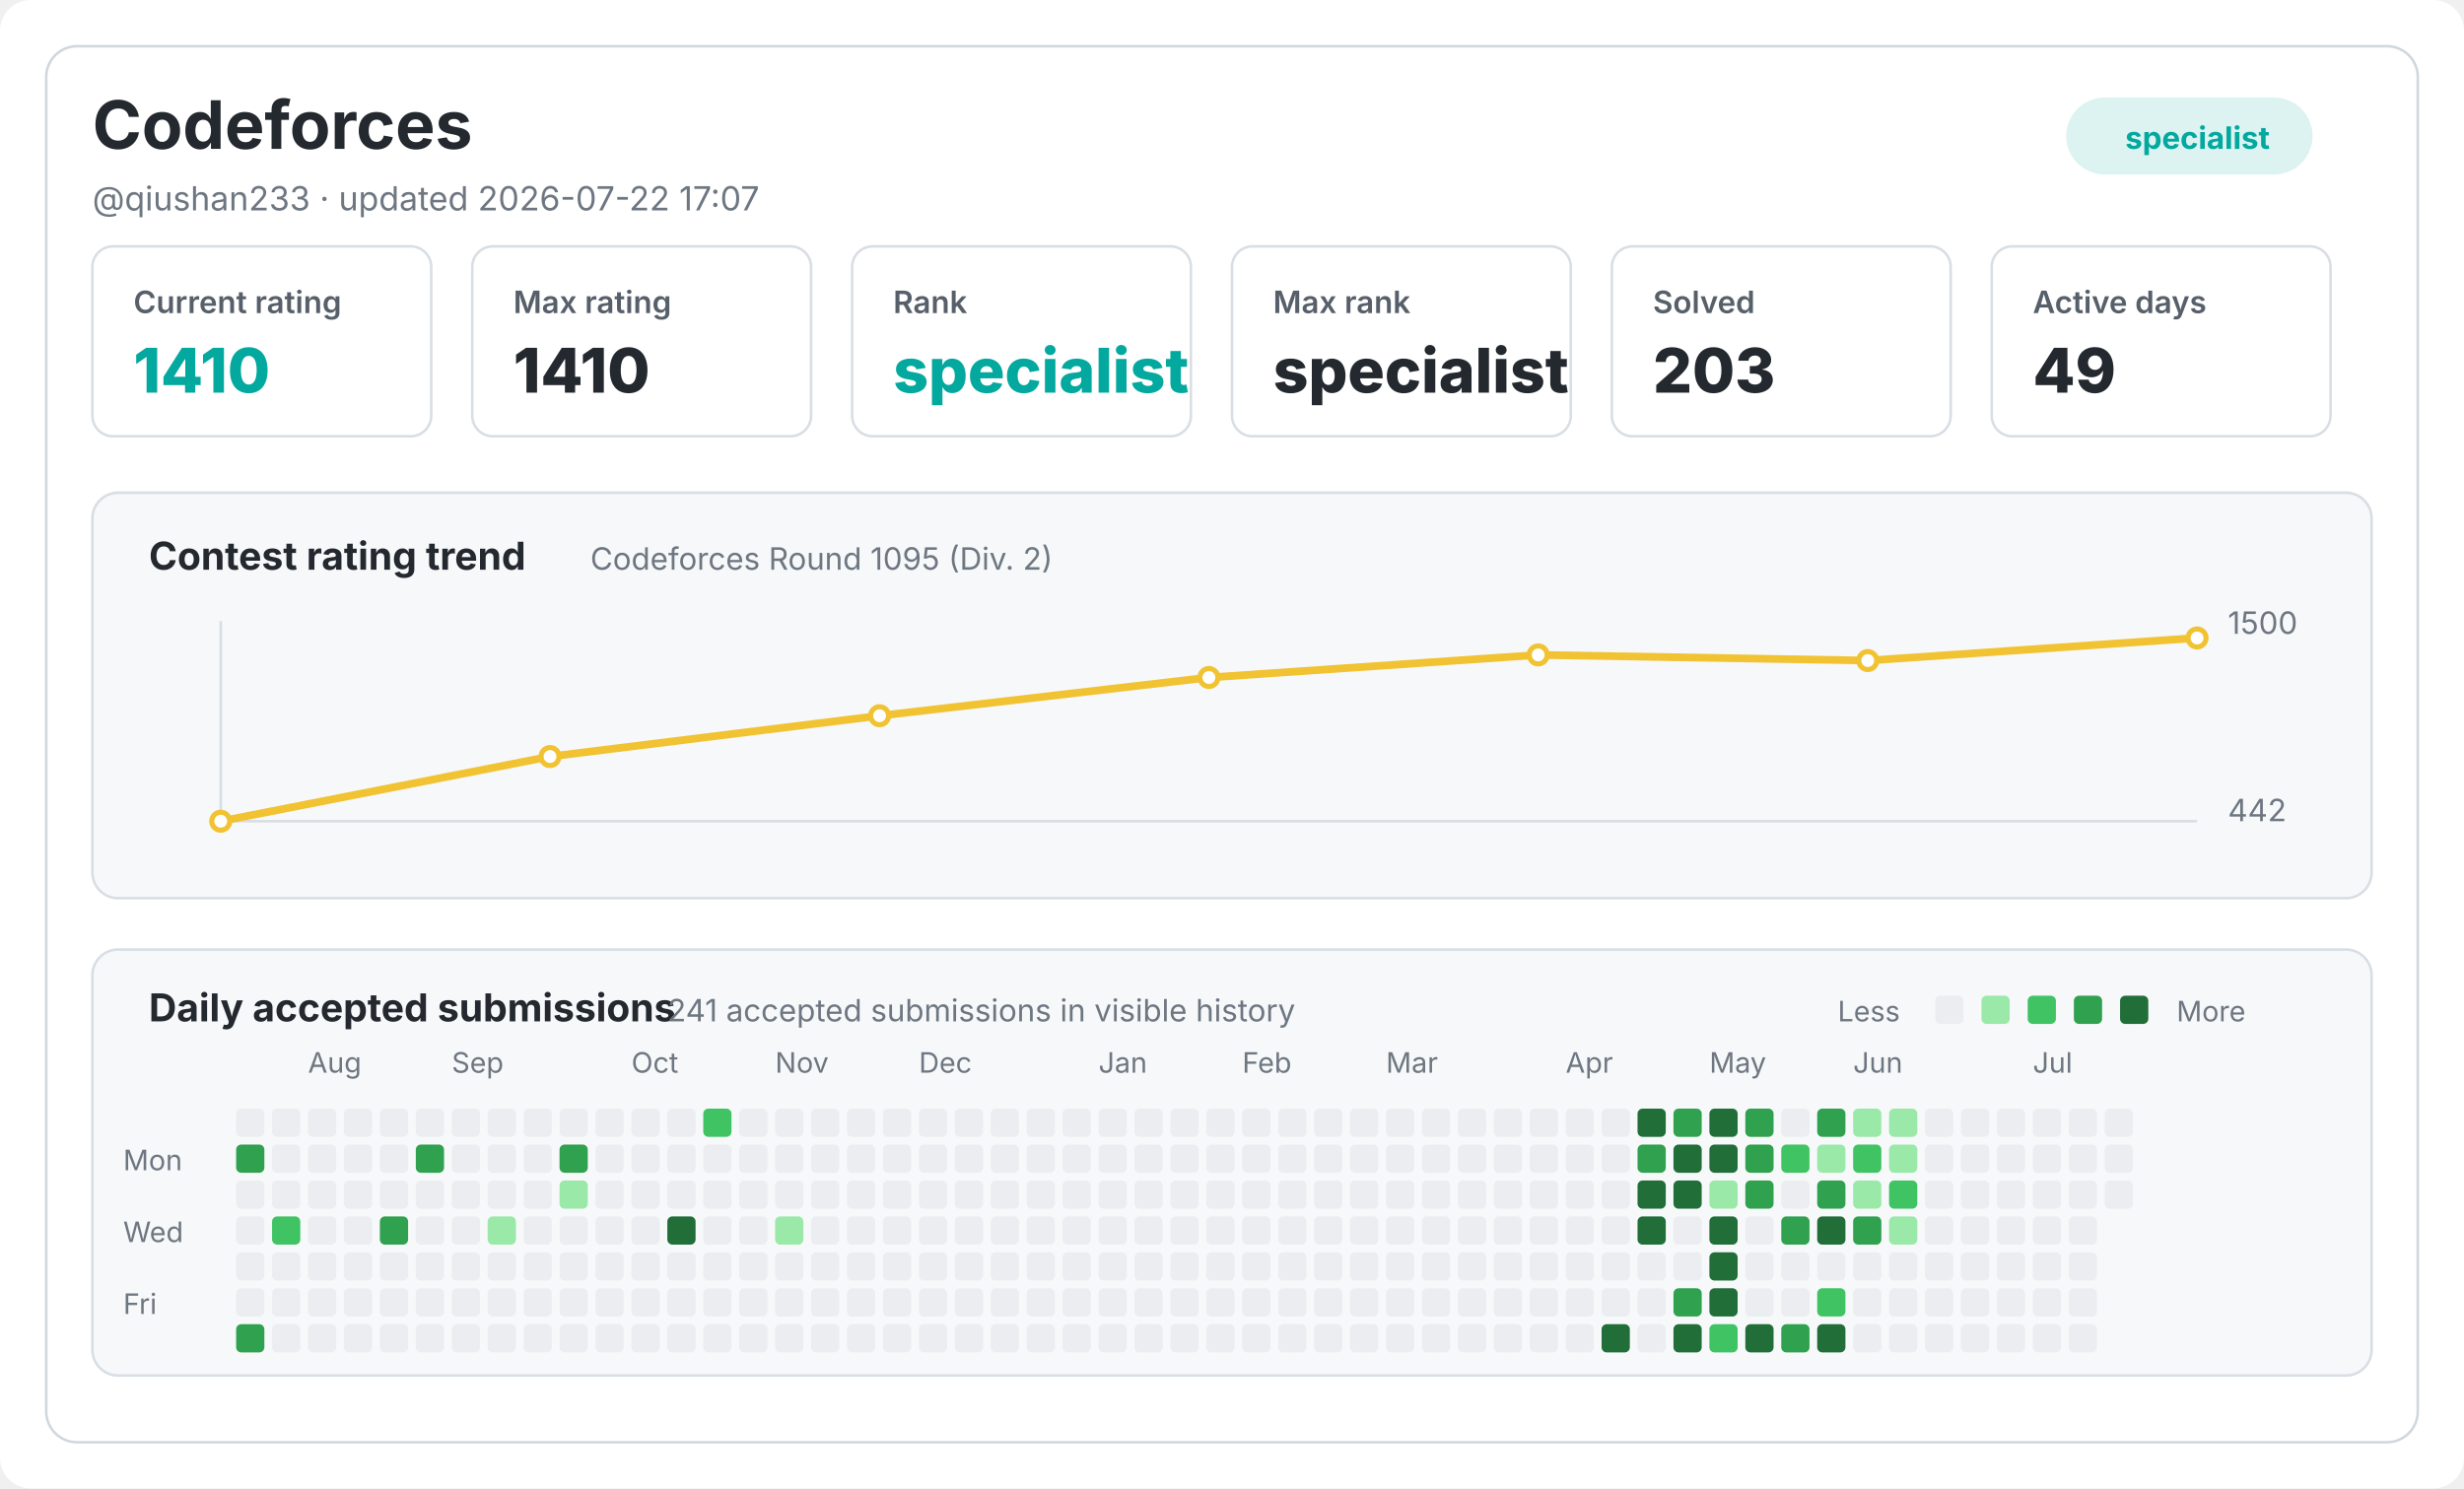
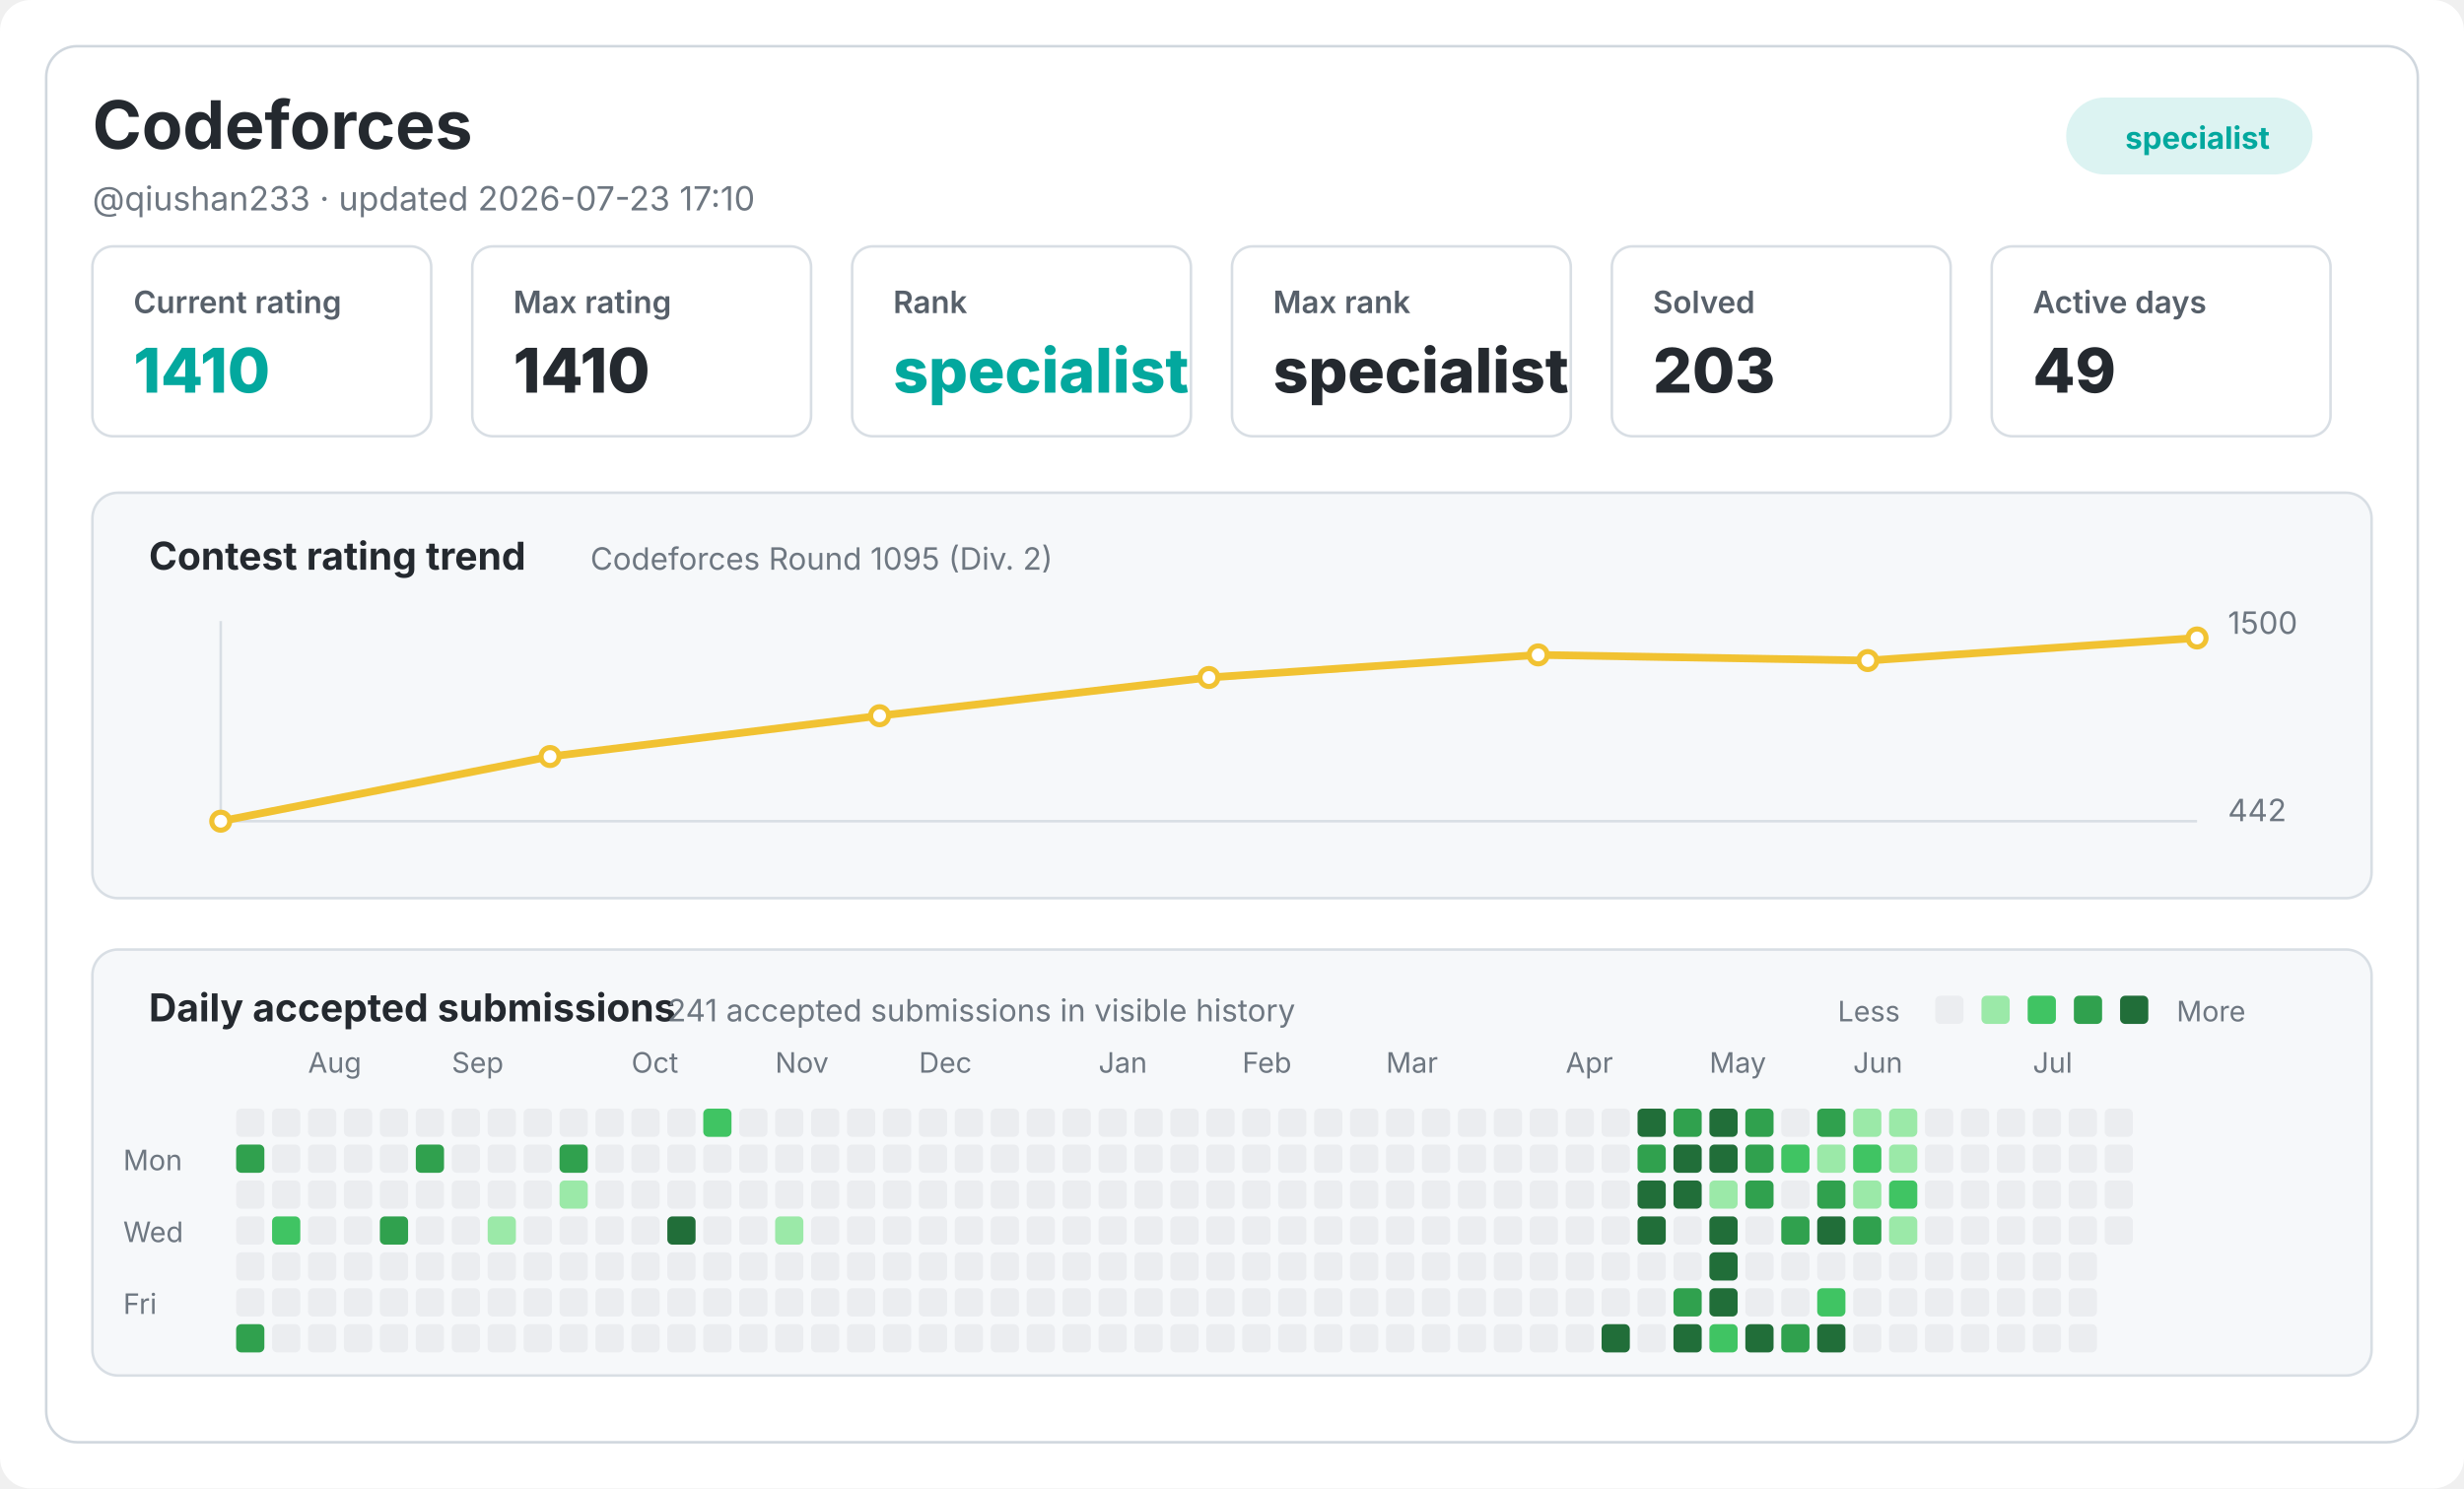
<svg xmlns="http://www.w3.org/2000/svg" width="960" height="580" viewBox="0 0 960 580" role="img" aria-label="Codeforces statistics for qiushan233">
  <style>
  .bg { fill: #ffffff; }
  .shell { fill: #ffffff; stroke: #d0d7de; }
  .soft { fill: #f6f8fa; stroke: #d8dee4; }
  .metric-card { fill: #ffffff; stroke: #d8dee4; }
  .title { font: 700 26px -apple-system,BlinkMacSystemFont,"Segoe UI",sans-serif; fill: #24292f; }
  .subtitle { font: 13px -apple-system,BlinkMacSystemFont,"Segoe UI",sans-serif; fill: #6e7781; }
  .section-title { font: 700 15px -apple-system,BlinkMacSystemFont,"Segoe UI",sans-serif; fill: #24292f; }
  .metric-label { font: 600 12px -apple-system,BlinkMacSystemFont,"Segoe UI",sans-serif; fill: #57606a; }
  .metric-value { font: 800 24px -apple-system,BlinkMacSystemFont,"Segoe UI",sans-serif; fill: #24292f; }
  .muted { font: 12px -apple-system,BlinkMacSystemFont,"Segoe UI",sans-serif; fill: #6e7781; }
  .small { font-size: 11px; }
  .rank { fill: #03a89e; }
  .grid { stroke: #d8dee4; stroke-width: 1; }
  .badge-bg { fill: #03a89e; opacity: 0.14; }
  .badge-text { font: 700 12px -apple-system,BlinkMacSystemFont,"Segoe UI",sans-serif; fill: #03a89e; }
  .heat-cell { cursor: default; transition: stroke 0.12s ease, stroke-width 0.12s ease; }
  .heat-cell:hover { stroke: #0969da; stroke-width: 1.5; }
</style>
  <rect class="bg" width="960" height="580" rx="12" />
  <rect class="shell" x="18" y="18" width="924" height="544" rx="12" />
  <text x="36" y="58" class="title">Codeforces</text>
-   <text x="36" y="82" class="subtitle">@qiushan233 · updated 2026-07-22 17:07</text>
+   <text x="36" y="82" class="subtitle">@qiushan233 · updated 2026-07-23 17:10</text>
  <rect x="805" y="38" width="96" height="30" rx="15" class="badge-bg" />
  <text x="828" y="58" class="badge-text">specialist</text>
  <rect x="36" y="96" width="132" height="74" rx="8" class="metric-card" />
  <text x="52" y="122" class="metric-label">Current rating</text>
  <text x="52" y="153" class="metric-value rank">1410</text>
  <rect x="184" y="96" width="132" height="74" rx="8" class="metric-card" />
  <text x="200" y="122" class="metric-label">Max rating</text>
  <text x="200" y="153" class="metric-value">1410</text>
  <rect x="332" y="96" width="132" height="74" rx="8" class="metric-card" />
  <text x="348" y="122" class="metric-label">Rank</text>
  <text x="348" y="153" class="metric-value rank">specialist</text>
  <rect x="480" y="96" width="132" height="74" rx="8" class="metric-card" />
  <text x="496" y="122" class="metric-label">Max rank</text>
  <text x="496" y="153" class="metric-value">specialist</text>
  <rect x="628" y="96" width="132" height="74" rx="8" class="metric-card" />
  <text x="644" y="122" class="metric-label">Solved</text>
  <text x="644" y="153" class="metric-value">203</text>
  <rect x="776" y="96" width="132" height="74" rx="8" class="metric-card" />
  <text x="792" y="122" class="metric-label">Active days</text>
  <text x="792" y="153" class="metric-value">49</text>
  <rect class="soft" x="36" y="192" width="888" height="158" rx="10" />
  <text x="58" y="222" class="section-title">Contest rating trend</text>
  <text x="230" y="222" class="muted">Codeforces Round 1095 (Div. 2)</text>
  <line x1="86" y1="320" x2="856" y2="320" class="grid" />
  <line x1="86" y1="242" x2="86" y2="320" class="grid" />
  <text x="868" y="247" class="muted">1500</text>
  <text x="868" y="320" class="muted">442</text>
  <polyline points="86.0,320.0 214.3,294.8 342.7,278.9 471.0,264.0 599.3,255.2 727.7,257.4 856.0,248.6" fill="none" stroke="#f1c232" stroke-width="3" stroke-linecap="round" stroke-linejoin="round" />
  <circle cx="86.0" cy="320.0" r="3.5" fill="#fff" stroke="#f1c232" stroke-width="2" />
  <circle cx="214.3" cy="294.8" r="3.5" fill="#fff" stroke="#f1c232" stroke-width="2" />
  <circle cx="342.7" cy="278.9" r="3.5" fill="#fff" stroke="#f1c232" stroke-width="2" />
  <circle cx="471.0" cy="264.0" r="3.5" fill="#fff" stroke="#f1c232" stroke-width="2" />
  <circle cx="599.3" cy="255.2" r="3.5" fill="#fff" stroke="#f1c232" stroke-width="2" />
  <circle cx="727.7" cy="257.4" r="3.5" fill="#fff" stroke="#f1c232" stroke-width="2" />
  <circle cx="856.0" cy="248.6" r="3.5" fill="#fff" stroke="#f1c232" stroke-width="2" />
  <rect class="soft" x="36" y="370" width="888" height="166" rx="10" />
  <text x="58" y="398" class="section-title">Daily accepted submissions</text>
  <text x="260" y="398" class="muted">241 accepted submissions in visible history</text>
  <text x="120" y="418" class="muted small">Aug</text>
  <text x="176" y="418" class="muted small">Sep</text>
  <text x="246" y="418" class="muted small">Oct</text>
  <text x="302" y="418" class="muted small">Nov</text>
  <text x="358" y="418" class="muted small">Dec</text>
  <text x="428" y="418" class="muted small">Jan</text>
  <text x="484" y="418" class="muted small">Feb</text>
  <text x="540" y="418" class="muted small">Mar</text>
  <text x="610" y="418" class="muted small">Apr</text>
  <text x="666" y="418" class="muted small">May</text>
  <text x="722" y="418" class="muted small">Jun</text>
  <text x="792" y="418" class="muted small">Jul</text>
  <text x="48" y="456" class="muted small">Mon</text>
  <text x="48" y="484" class="muted small">Wed</text>
  <text x="48" y="512" class="muted small">Fri</text>
  <rect class="heat-cell" x="92" y="432" width="11" height="11" rx="2" fill="#ebedf0" />
  <rect class="heat-cell" x="92" y="446" width="11" height="11" rx="2" fill="#30a14e" />
  <rect class="heat-cell" x="92" y="460" width="11" height="11" rx="2" fill="#ebedf0" />
  <rect class="heat-cell" x="92" y="474" width="11" height="11" rx="2" fill="#ebedf0" />
  <rect class="heat-cell" x="92" y="488" width="11" height="11" rx="2" fill="#ebedf0" />
  <rect class="heat-cell" x="92" y="502" width="11" height="11" rx="2" fill="#ebedf0" />
  <rect class="heat-cell" x="92" y="516" width="11" height="11" rx="2" fill="#30a14e" />
  <rect class="heat-cell" x="106" y="432" width="11" height="11" rx="2" fill="#ebedf0" />
  <rect class="heat-cell" x="106" y="446" width="11" height="11" rx="2" fill="#ebedf0" />
  <rect class="heat-cell" x="106" y="460" width="11" height="11" rx="2" fill="#ebedf0" />
  <rect class="heat-cell" x="106" y="474" width="11" height="11" rx="2" fill="#40c463" />
  <rect class="heat-cell" x="106" y="488" width="11" height="11" rx="2" fill="#ebedf0" />
  <rect class="heat-cell" x="106" y="502" width="11" height="11" rx="2" fill="#ebedf0" />
  <rect class="heat-cell" x="106" y="516" width="11" height="11" rx="2" fill="#ebedf0" />
  <rect class="heat-cell" x="120" y="432" width="11" height="11" rx="2" fill="#ebedf0" />
  <rect class="heat-cell" x="120" y="446" width="11" height="11" rx="2" fill="#ebedf0" />
  <rect class="heat-cell" x="120" y="460" width="11" height="11" rx="2" fill="#ebedf0" />
  <rect class="heat-cell" x="120" y="474" width="11" height="11" rx="2" fill="#ebedf0" />
  <rect class="heat-cell" x="120" y="488" width="11" height="11" rx="2" fill="#ebedf0" />
  <rect class="heat-cell" x="120" y="502" width="11" height="11" rx="2" fill="#ebedf0" />
  <rect class="heat-cell" x="120" y="516" width="11" height="11" rx="2" fill="#ebedf0" />
  <rect class="heat-cell" x="134" y="432" width="11" height="11" rx="2" fill="#ebedf0" />
  <rect class="heat-cell" x="134" y="446" width="11" height="11" rx="2" fill="#ebedf0" />
  <rect class="heat-cell" x="134" y="460" width="11" height="11" rx="2" fill="#ebedf0" />
  <rect class="heat-cell" x="134" y="474" width="11" height="11" rx="2" fill="#ebedf0" />
  <rect class="heat-cell" x="134" y="488" width="11" height="11" rx="2" fill="#ebedf0" />
  <rect class="heat-cell" x="134" y="502" width="11" height="11" rx="2" fill="#ebedf0" />
  <rect class="heat-cell" x="134" y="516" width="11" height="11" rx="2" fill="#ebedf0" />
  <rect class="heat-cell" x="148" y="432" width="11" height="11" rx="2" fill="#ebedf0" />
  <rect class="heat-cell" x="148" y="446" width="11" height="11" rx="2" fill="#ebedf0" />
  <rect class="heat-cell" x="148" y="460" width="11" height="11" rx="2" fill="#ebedf0" />
  <rect class="heat-cell" x="148" y="474" width="11" height="11" rx="2" fill="#30a14e" />
  <rect class="heat-cell" x="148" y="488" width="11" height="11" rx="2" fill="#ebedf0" />
  <rect class="heat-cell" x="148" y="502" width="11" height="11" rx="2" fill="#ebedf0" />
  <rect class="heat-cell" x="148" y="516" width="11" height="11" rx="2" fill="#ebedf0" />
  <rect class="heat-cell" x="162" y="432" width="11" height="11" rx="2" fill="#ebedf0" />
  <rect class="heat-cell" x="162" y="446" width="11" height="11" rx="2" fill="#30a14e" />
  <rect class="heat-cell" x="162" y="460" width="11" height="11" rx="2" fill="#ebedf0" />
  <rect class="heat-cell" x="162" y="474" width="11" height="11" rx="2" fill="#ebedf0" />
  <rect class="heat-cell" x="162" y="488" width="11" height="11" rx="2" fill="#ebedf0" />
  <rect class="heat-cell" x="162" y="502" width="11" height="11" rx="2" fill="#ebedf0" />
  <rect class="heat-cell" x="162" y="516" width="11" height="11" rx="2" fill="#ebedf0" />
  <rect class="heat-cell" x="176" y="432" width="11" height="11" rx="2" fill="#ebedf0" />
  <rect class="heat-cell" x="176" y="446" width="11" height="11" rx="2" fill="#ebedf0" />
  <rect class="heat-cell" x="176" y="460" width="11" height="11" rx="2" fill="#ebedf0" />
  <rect class="heat-cell" x="176" y="474" width="11" height="11" rx="2" fill="#ebedf0" />
  <rect class="heat-cell" x="176" y="488" width="11" height="11" rx="2" fill="#ebedf0" />
  <rect class="heat-cell" x="176" y="502" width="11" height="11" rx="2" fill="#ebedf0" />
  <rect class="heat-cell" x="176" y="516" width="11" height="11" rx="2" fill="#ebedf0" />
  <rect class="heat-cell" x="190" y="432" width="11" height="11" rx="2" fill="#ebedf0" />
  <rect class="heat-cell" x="190" y="446" width="11" height="11" rx="2" fill="#ebedf0" />
  <rect class="heat-cell" x="190" y="460" width="11" height="11" rx="2" fill="#ebedf0" />
  <rect class="heat-cell" x="190" y="474" width="11" height="11" rx="2" fill="#9be9a8" />
  <rect class="heat-cell" x="190" y="488" width="11" height="11" rx="2" fill="#ebedf0" />
  <rect class="heat-cell" x="190" y="502" width="11" height="11" rx="2" fill="#ebedf0" />
  <rect class="heat-cell" x="190" y="516" width="11" height="11" rx="2" fill="#ebedf0" />
  <rect class="heat-cell" x="204" y="432" width="11" height="11" rx="2" fill="#ebedf0" />
  <rect class="heat-cell" x="204" y="446" width="11" height="11" rx="2" fill="#ebedf0" />
  <rect class="heat-cell" x="204" y="460" width="11" height="11" rx="2" fill="#ebedf0" />
  <rect class="heat-cell" x="204" y="474" width="11" height="11" rx="2" fill="#ebedf0" />
  <rect class="heat-cell" x="204" y="488" width="11" height="11" rx="2" fill="#ebedf0" />
  <rect class="heat-cell" x="204" y="502" width="11" height="11" rx="2" fill="#ebedf0" />
  <rect class="heat-cell" x="204" y="516" width="11" height="11" rx="2" fill="#ebedf0" />
  <rect class="heat-cell" x="218" y="432" width="11" height="11" rx="2" fill="#ebedf0" />
  <rect class="heat-cell" x="218" y="446" width="11" height="11" rx="2" fill="#30a14e" />
  <rect class="heat-cell" x="218" y="460" width="11" height="11" rx="2" fill="#9be9a8" />
  <rect class="heat-cell" x="218" y="474" width="11" height="11" rx="2" fill="#ebedf0" />
  <rect class="heat-cell" x="218" y="488" width="11" height="11" rx="2" fill="#ebedf0" />
  <rect class="heat-cell" x="218" y="502" width="11" height="11" rx="2" fill="#ebedf0" />
  <rect class="heat-cell" x="218" y="516" width="11" height="11" rx="2" fill="#ebedf0" />
  <rect class="heat-cell" x="232" y="432" width="11" height="11" rx="2" fill="#ebedf0" />
  <rect class="heat-cell" x="232" y="446" width="11" height="11" rx="2" fill="#ebedf0" />
  <rect class="heat-cell" x="232" y="460" width="11" height="11" rx="2" fill="#ebedf0" />
  <rect class="heat-cell" x="232" y="474" width="11" height="11" rx="2" fill="#ebedf0" />
  <rect class="heat-cell" x="232" y="488" width="11" height="11" rx="2" fill="#ebedf0" />
  <rect class="heat-cell" x="232" y="502" width="11" height="11" rx="2" fill="#ebedf0" />
  <rect class="heat-cell" x="232" y="516" width="11" height="11" rx="2" fill="#ebedf0" />
  <rect class="heat-cell" x="246" y="432" width="11" height="11" rx="2" fill="#ebedf0" />
  <rect class="heat-cell" x="246" y="446" width="11" height="11" rx="2" fill="#ebedf0" />
  <rect class="heat-cell" x="246" y="460" width="11" height="11" rx="2" fill="#ebedf0" />
  <rect class="heat-cell" x="246" y="474" width="11" height="11" rx="2" fill="#ebedf0" />
  <rect class="heat-cell" x="246" y="488" width="11" height="11" rx="2" fill="#ebedf0" />
  <rect class="heat-cell" x="246" y="502" width="11" height="11" rx="2" fill="#ebedf0" />
  <rect class="heat-cell" x="246" y="516" width="11" height="11" rx="2" fill="#ebedf0" />
  <rect class="heat-cell" x="260" y="432" width="11" height="11" rx="2" fill="#ebedf0" />
  <rect class="heat-cell" x="260" y="446" width="11" height="11" rx="2" fill="#ebedf0" />
  <rect class="heat-cell" x="260" y="460" width="11" height="11" rx="2" fill="#ebedf0" />
  <rect class="heat-cell" x="260" y="474" width="11" height="11" rx="2" fill="#216e39" />
  <rect class="heat-cell" x="260" y="488" width="11" height="11" rx="2" fill="#ebedf0" />
  <rect class="heat-cell" x="260" y="502" width="11" height="11" rx="2" fill="#ebedf0" />
  <rect class="heat-cell" x="260" y="516" width="11" height="11" rx="2" fill="#ebedf0" />
  <rect class="heat-cell" x="274" y="432" width="11" height="11" rx="2" fill="#40c463" />
  <rect class="heat-cell" x="274" y="446" width="11" height="11" rx="2" fill="#ebedf0" />
  <rect class="heat-cell" x="274" y="460" width="11" height="11" rx="2" fill="#ebedf0" />
  <rect class="heat-cell" x="274" y="474" width="11" height="11" rx="2" fill="#ebedf0" />
  <rect class="heat-cell" x="274" y="488" width="11" height="11" rx="2" fill="#ebedf0" />
  <rect class="heat-cell" x="274" y="502" width="11" height="11" rx="2" fill="#ebedf0" />
  <rect class="heat-cell" x="274" y="516" width="11" height="11" rx="2" fill="#ebedf0" />
  <rect class="heat-cell" x="288" y="432" width="11" height="11" rx="2" fill="#ebedf0" />
  <rect class="heat-cell" x="288" y="446" width="11" height="11" rx="2" fill="#ebedf0" />
  <rect class="heat-cell" x="288" y="460" width="11" height="11" rx="2" fill="#ebedf0" />
  <rect class="heat-cell" x="288" y="474" width="11" height="11" rx="2" fill="#ebedf0" />
  <rect class="heat-cell" x="288" y="488" width="11" height="11" rx="2" fill="#ebedf0" />
  <rect class="heat-cell" x="288" y="502" width="11" height="11" rx="2" fill="#ebedf0" />
  <rect class="heat-cell" x="288" y="516" width="11" height="11" rx="2" fill="#ebedf0" />
  <rect class="heat-cell" x="302" y="432" width="11" height="11" rx="2" fill="#ebedf0" />
  <rect class="heat-cell" x="302" y="446" width="11" height="11" rx="2" fill="#ebedf0" />
  <rect class="heat-cell" x="302" y="460" width="11" height="11" rx="2" fill="#ebedf0" />
  <rect class="heat-cell" x="302" y="474" width="11" height="11" rx="2" fill="#9be9a8" />
  <rect class="heat-cell" x="302" y="488" width="11" height="11" rx="2" fill="#ebedf0" />
  <rect class="heat-cell" x="302" y="502" width="11" height="11" rx="2" fill="#ebedf0" />
  <rect class="heat-cell" x="302" y="516" width="11" height="11" rx="2" fill="#ebedf0" />
  <rect class="heat-cell" x="316" y="432" width="11" height="11" rx="2" fill="#ebedf0" />
  <rect class="heat-cell" x="316" y="446" width="11" height="11" rx="2" fill="#ebedf0" />
  <rect class="heat-cell" x="316" y="460" width="11" height="11" rx="2" fill="#ebedf0" />
  <rect class="heat-cell" x="316" y="474" width="11" height="11" rx="2" fill="#ebedf0" />
  <rect class="heat-cell" x="316" y="488" width="11" height="11" rx="2" fill="#ebedf0" />
  <rect class="heat-cell" x="316" y="502" width="11" height="11" rx="2" fill="#ebedf0" />
  <rect class="heat-cell" x="316" y="516" width="11" height="11" rx="2" fill="#ebedf0" />
  <rect class="heat-cell" x="330" y="432" width="11" height="11" rx="2" fill="#ebedf0" />
  <rect class="heat-cell" x="330" y="446" width="11" height="11" rx="2" fill="#ebedf0" />
  <rect class="heat-cell" x="330" y="460" width="11" height="11" rx="2" fill="#ebedf0" />
  <rect class="heat-cell" x="330" y="474" width="11" height="11" rx="2" fill="#ebedf0" />
  <rect class="heat-cell" x="330" y="488" width="11" height="11" rx="2" fill="#ebedf0" />
  <rect class="heat-cell" x="330" y="502" width="11" height="11" rx="2" fill="#ebedf0" />
  <rect class="heat-cell" x="330" y="516" width="11" height="11" rx="2" fill="#ebedf0" />
  <rect class="heat-cell" x="344" y="432" width="11" height="11" rx="2" fill="#ebedf0" />
  <rect class="heat-cell" x="344" y="446" width="11" height="11" rx="2" fill="#ebedf0" />
  <rect class="heat-cell" x="344" y="460" width="11" height="11" rx="2" fill="#ebedf0" />
  <rect class="heat-cell" x="344" y="474" width="11" height="11" rx="2" fill="#ebedf0" />
  <rect class="heat-cell" x="344" y="488" width="11" height="11" rx="2" fill="#ebedf0" />
  <rect class="heat-cell" x="344" y="502" width="11" height="11" rx="2" fill="#ebedf0" />
  <rect class="heat-cell" x="344" y="516" width="11" height="11" rx="2" fill="#ebedf0" />
  <rect class="heat-cell" x="358" y="432" width="11" height="11" rx="2" fill="#ebedf0" />
  <rect class="heat-cell" x="358" y="446" width="11" height="11" rx="2" fill="#ebedf0" />
  <rect class="heat-cell" x="358" y="460" width="11" height="11" rx="2" fill="#ebedf0" />
  <rect class="heat-cell" x="358" y="474" width="11" height="11" rx="2" fill="#ebedf0" />
  <rect class="heat-cell" x="358" y="488" width="11" height="11" rx="2" fill="#ebedf0" />
  <rect class="heat-cell" x="358" y="502" width="11" height="11" rx="2" fill="#ebedf0" />
  <rect class="heat-cell" x="358" y="516" width="11" height="11" rx="2" fill="#ebedf0" />
  <rect class="heat-cell" x="372" y="432" width="11" height="11" rx="2" fill="#ebedf0" />
  <rect class="heat-cell" x="372" y="446" width="11" height="11" rx="2" fill="#ebedf0" />
  <rect class="heat-cell" x="372" y="460" width="11" height="11" rx="2" fill="#ebedf0" />
  <rect class="heat-cell" x="372" y="474" width="11" height="11" rx="2" fill="#ebedf0" />
  <rect class="heat-cell" x="372" y="488" width="11" height="11" rx="2" fill="#ebedf0" />
  <rect class="heat-cell" x="372" y="502" width="11" height="11" rx="2" fill="#ebedf0" />
  <rect class="heat-cell" x="372" y="516" width="11" height="11" rx="2" fill="#ebedf0" />
  <rect class="heat-cell" x="386" y="432" width="11" height="11" rx="2" fill="#ebedf0" />
  <rect class="heat-cell" x="386" y="446" width="11" height="11" rx="2" fill="#ebedf0" />
  <rect class="heat-cell" x="386" y="460" width="11" height="11" rx="2" fill="#ebedf0" />
  <rect class="heat-cell" x="386" y="474" width="11" height="11" rx="2" fill="#ebedf0" />
  <rect class="heat-cell" x="386" y="488" width="11" height="11" rx="2" fill="#ebedf0" />
  <rect class="heat-cell" x="386" y="502" width="11" height="11" rx="2" fill="#ebedf0" />
  <rect class="heat-cell" x="386" y="516" width="11" height="11" rx="2" fill="#ebedf0" />
  <rect class="heat-cell" x="400" y="432" width="11" height="11" rx="2" fill="#ebedf0" />
  <rect class="heat-cell" x="400" y="446" width="11" height="11" rx="2" fill="#ebedf0" />
  <rect class="heat-cell" x="400" y="460" width="11" height="11" rx="2" fill="#ebedf0" />
  <rect class="heat-cell" x="400" y="474" width="11" height="11" rx="2" fill="#ebedf0" />
  <rect class="heat-cell" x="400" y="488" width="11" height="11" rx="2" fill="#ebedf0" />
  <rect class="heat-cell" x="400" y="502" width="11" height="11" rx="2" fill="#ebedf0" />
  <rect class="heat-cell" x="400" y="516" width="11" height="11" rx="2" fill="#ebedf0" />
  <rect class="heat-cell" x="414" y="432" width="11" height="11" rx="2" fill="#ebedf0" />
  <rect class="heat-cell" x="414" y="446" width="11" height="11" rx="2" fill="#ebedf0" />
  <rect class="heat-cell" x="414" y="460" width="11" height="11" rx="2" fill="#ebedf0" />
  <rect class="heat-cell" x="414" y="474" width="11" height="11" rx="2" fill="#ebedf0" />
  <rect class="heat-cell" x="414" y="488" width="11" height="11" rx="2" fill="#ebedf0" />
  <rect class="heat-cell" x="414" y="502" width="11" height="11" rx="2" fill="#ebedf0" />
  <rect class="heat-cell" x="414" y="516" width="11" height="11" rx="2" fill="#ebedf0" />
  <rect class="heat-cell" x="428" y="432" width="11" height="11" rx="2" fill="#ebedf0" />
  <rect class="heat-cell" x="428" y="446" width="11" height="11" rx="2" fill="#ebedf0" />
  <rect class="heat-cell" x="428" y="460" width="11" height="11" rx="2" fill="#ebedf0" />
  <rect class="heat-cell" x="428" y="474" width="11" height="11" rx="2" fill="#ebedf0" />
  <rect class="heat-cell" x="428" y="488" width="11" height="11" rx="2" fill="#ebedf0" />
  <rect class="heat-cell" x="428" y="502" width="11" height="11" rx="2" fill="#ebedf0" />
  <rect class="heat-cell" x="428" y="516" width="11" height="11" rx="2" fill="#ebedf0" />
  <rect class="heat-cell" x="442" y="432" width="11" height="11" rx="2" fill="#ebedf0" />
  <rect class="heat-cell" x="442" y="446" width="11" height="11" rx="2" fill="#ebedf0" />
  <rect class="heat-cell" x="442" y="460" width="11" height="11" rx="2" fill="#ebedf0" />
  <rect class="heat-cell" x="442" y="474" width="11" height="11" rx="2" fill="#ebedf0" />
  <rect class="heat-cell" x="442" y="488" width="11" height="11" rx="2" fill="#ebedf0" />
  <rect class="heat-cell" x="442" y="502" width="11" height="11" rx="2" fill="#ebedf0" />
  <rect class="heat-cell" x="442" y="516" width="11" height="11" rx="2" fill="#ebedf0" />
  <rect class="heat-cell" x="456" y="432" width="11" height="11" rx="2" fill="#ebedf0" />
  <rect class="heat-cell" x="456" y="446" width="11" height="11" rx="2" fill="#ebedf0" />
  <rect class="heat-cell" x="456" y="460" width="11" height="11" rx="2" fill="#ebedf0" />
  <rect class="heat-cell" x="456" y="474" width="11" height="11" rx="2" fill="#ebedf0" />
  <rect class="heat-cell" x="456" y="488" width="11" height="11" rx="2" fill="#ebedf0" />
  <rect class="heat-cell" x="456" y="502" width="11" height="11" rx="2" fill="#ebedf0" />
  <rect class="heat-cell" x="456" y="516" width="11" height="11" rx="2" fill="#ebedf0" />
  <rect class="heat-cell" x="470" y="432" width="11" height="11" rx="2" fill="#ebedf0" />
  <rect class="heat-cell" x="470" y="446" width="11" height="11" rx="2" fill="#ebedf0" />
  <rect class="heat-cell" x="470" y="460" width="11" height="11" rx="2" fill="#ebedf0" />
  <rect class="heat-cell" x="470" y="474" width="11" height="11" rx="2" fill="#ebedf0" />
  <rect class="heat-cell" x="470" y="488" width="11" height="11" rx="2" fill="#ebedf0" />
  <rect class="heat-cell" x="470" y="502" width="11" height="11" rx="2" fill="#ebedf0" />
  <rect class="heat-cell" x="470" y="516" width="11" height="11" rx="2" fill="#ebedf0" />
  <rect class="heat-cell" x="484" y="432" width="11" height="11" rx="2" fill="#ebedf0" />
  <rect class="heat-cell" x="484" y="446" width="11" height="11" rx="2" fill="#ebedf0" />
  <rect class="heat-cell" x="484" y="460" width="11" height="11" rx="2" fill="#ebedf0" />
  <rect class="heat-cell" x="484" y="474" width="11" height="11" rx="2" fill="#ebedf0" />
  <rect class="heat-cell" x="484" y="488" width="11" height="11" rx="2" fill="#ebedf0" />
  <rect class="heat-cell" x="484" y="502" width="11" height="11" rx="2" fill="#ebedf0" />
  <rect class="heat-cell" x="484" y="516" width="11" height="11" rx="2" fill="#ebedf0" />
  <rect class="heat-cell" x="498" y="432" width="11" height="11" rx="2" fill="#ebedf0" />
  <rect class="heat-cell" x="498" y="446" width="11" height="11" rx="2" fill="#ebedf0" />
  <rect class="heat-cell" x="498" y="460" width="11" height="11" rx="2" fill="#ebedf0" />
  <rect class="heat-cell" x="498" y="474" width="11" height="11" rx="2" fill="#ebedf0" />
  <rect class="heat-cell" x="498" y="488" width="11" height="11" rx="2" fill="#ebedf0" />
  <rect class="heat-cell" x="498" y="502" width="11" height="11" rx="2" fill="#ebedf0" />
  <rect class="heat-cell" x="498" y="516" width="11" height="11" rx="2" fill="#ebedf0" />
  <rect class="heat-cell" x="512" y="432" width="11" height="11" rx="2" fill="#ebedf0" />
  <rect class="heat-cell" x="512" y="446" width="11" height="11" rx="2" fill="#ebedf0" />
  <rect class="heat-cell" x="512" y="460" width="11" height="11" rx="2" fill="#ebedf0" />
  <rect class="heat-cell" x="512" y="474" width="11" height="11" rx="2" fill="#ebedf0" />
  <rect class="heat-cell" x="512" y="488" width="11" height="11" rx="2" fill="#ebedf0" />
  <rect class="heat-cell" x="512" y="502" width="11" height="11" rx="2" fill="#ebedf0" />
  <rect class="heat-cell" x="512" y="516" width="11" height="11" rx="2" fill="#ebedf0" />
  <rect class="heat-cell" x="526" y="432" width="11" height="11" rx="2" fill="#ebedf0" />
  <rect class="heat-cell" x="526" y="446" width="11" height="11" rx="2" fill="#ebedf0" />
  <rect class="heat-cell" x="526" y="460" width="11" height="11" rx="2" fill="#ebedf0" />
  <rect class="heat-cell" x="526" y="474" width="11" height="11" rx="2" fill="#ebedf0" />
  <rect class="heat-cell" x="526" y="488" width="11" height="11" rx="2" fill="#ebedf0" />
  <rect class="heat-cell" x="526" y="502" width="11" height="11" rx="2" fill="#ebedf0" />
  <rect class="heat-cell" x="526" y="516" width="11" height="11" rx="2" fill="#ebedf0" />
  <rect class="heat-cell" x="540" y="432" width="11" height="11" rx="2" fill="#ebedf0" />
  <rect class="heat-cell" x="540" y="446" width="11" height="11" rx="2" fill="#ebedf0" />
  <rect class="heat-cell" x="540" y="460" width="11" height="11" rx="2" fill="#ebedf0" />
  <rect class="heat-cell" x="540" y="474" width="11" height="11" rx="2" fill="#ebedf0" />
  <rect class="heat-cell" x="540" y="488" width="11" height="11" rx="2" fill="#ebedf0" />
  <rect class="heat-cell" x="540" y="502" width="11" height="11" rx="2" fill="#ebedf0" />
  <rect class="heat-cell" x="540" y="516" width="11" height="11" rx="2" fill="#ebedf0" />
  <rect class="heat-cell" x="554" y="432" width="11" height="11" rx="2" fill="#ebedf0" />
  <rect class="heat-cell" x="554" y="446" width="11" height="11" rx="2" fill="#ebedf0" />
  <rect class="heat-cell" x="554" y="460" width="11" height="11" rx="2" fill="#ebedf0" />
  <rect class="heat-cell" x="554" y="474" width="11" height="11" rx="2" fill="#ebedf0" />
  <rect class="heat-cell" x="554" y="488" width="11" height="11" rx="2" fill="#ebedf0" />
  <rect class="heat-cell" x="554" y="502" width="11" height="11" rx="2" fill="#ebedf0" />
  <rect class="heat-cell" x="554" y="516" width="11" height="11" rx="2" fill="#ebedf0" />
  <rect class="heat-cell" x="568" y="432" width="11" height="11" rx="2" fill="#ebedf0" />
  <rect class="heat-cell" x="568" y="446" width="11" height="11" rx="2" fill="#ebedf0" />
  <rect class="heat-cell" x="568" y="460" width="11" height="11" rx="2" fill="#ebedf0" />
  <rect class="heat-cell" x="568" y="474" width="11" height="11" rx="2" fill="#ebedf0" />
  <rect class="heat-cell" x="568" y="488" width="11" height="11" rx="2" fill="#ebedf0" />
  <rect class="heat-cell" x="568" y="502" width="11" height="11" rx="2" fill="#ebedf0" />
  <rect class="heat-cell" x="568" y="516" width="11" height="11" rx="2" fill="#ebedf0" />
  <rect class="heat-cell" x="582" y="432" width="11" height="11" rx="2" fill="#ebedf0" />
  <rect class="heat-cell" x="582" y="446" width="11" height="11" rx="2" fill="#ebedf0" />
  <rect class="heat-cell" x="582" y="460" width="11" height="11" rx="2" fill="#ebedf0" />
  <rect class="heat-cell" x="582" y="474" width="11" height="11" rx="2" fill="#ebedf0" />
  <rect class="heat-cell" x="582" y="488" width="11" height="11" rx="2" fill="#ebedf0" />
  <rect class="heat-cell" x="582" y="502" width="11" height="11" rx="2" fill="#ebedf0" />
  <rect class="heat-cell" x="582" y="516" width="11" height="11" rx="2" fill="#ebedf0" />
  <rect class="heat-cell" x="596" y="432" width="11" height="11" rx="2" fill="#ebedf0" />
  <rect class="heat-cell" x="596" y="446" width="11" height="11" rx="2" fill="#ebedf0" />
  <rect class="heat-cell" x="596" y="460" width="11" height="11" rx="2" fill="#ebedf0" />
  <rect class="heat-cell" x="596" y="474" width="11" height="11" rx="2" fill="#ebedf0" />
  <rect class="heat-cell" x="596" y="488" width="11" height="11" rx="2" fill="#ebedf0" />
  <rect class="heat-cell" x="596" y="502" width="11" height="11" rx="2" fill="#ebedf0" />
  <rect class="heat-cell" x="596" y="516" width="11" height="11" rx="2" fill="#ebedf0" />
  <rect class="heat-cell" x="610" y="432" width="11" height="11" rx="2" fill="#ebedf0" />
  <rect class="heat-cell" x="610" y="446" width="11" height="11" rx="2" fill="#ebedf0" />
  <rect class="heat-cell" x="610" y="460" width="11" height="11" rx="2" fill="#ebedf0" />
  <rect class="heat-cell" x="610" y="474" width="11" height="11" rx="2" fill="#ebedf0" />
  <rect class="heat-cell" x="610" y="488" width="11" height="11" rx="2" fill="#ebedf0" />
  <rect class="heat-cell" x="610" y="502" width="11" height="11" rx="2" fill="#ebedf0" />
  <rect class="heat-cell" x="610" y="516" width="11" height="11" rx="2" fill="#ebedf0" />
  <rect class="heat-cell" x="624" y="432" width="11" height="11" rx="2" fill="#ebedf0" />
  <rect class="heat-cell" x="624" y="446" width="11" height="11" rx="2" fill="#ebedf0" />
  <rect class="heat-cell" x="624" y="460" width="11" height="11" rx="2" fill="#ebedf0" />
  <rect class="heat-cell" x="624" y="474" width="11" height="11" rx="2" fill="#ebedf0" />
  <rect class="heat-cell" x="624" y="488" width="11" height="11" rx="2" fill="#ebedf0" />
  <rect class="heat-cell" x="624" y="502" width="11" height="11" rx="2" fill="#ebedf0" />
  <rect class="heat-cell" x="624" y="516" width="11" height="11" rx="2" fill="#216e39" />
  <rect class="heat-cell" x="638" y="432" width="11" height="11" rx="2" fill="#216e39" />
  <rect class="heat-cell" x="638" y="446" width="11" height="11" rx="2" fill="#30a14e" />
  <rect class="heat-cell" x="638" y="460" width="11" height="11" rx="2" fill="#216e39" />
  <rect class="heat-cell" x="638" y="474" width="11" height="11" rx="2" fill="#216e39" />
  <rect class="heat-cell" x="638" y="488" width="11" height="11" rx="2" fill="#ebedf0" />
  <rect class="heat-cell" x="638" y="502" width="11" height="11" rx="2" fill="#ebedf0" />
  <rect class="heat-cell" x="638" y="516" width="11" height="11" rx="2" fill="#ebedf0" />
  <rect class="heat-cell" x="652" y="432" width="11" height="11" rx="2" fill="#30a14e" />
  <rect class="heat-cell" x="652" y="446" width="11" height="11" rx="2" fill="#216e39" />
  <rect class="heat-cell" x="652" y="460" width="11" height="11" rx="2" fill="#216e39" />
  <rect class="heat-cell" x="652" y="474" width="11" height="11" rx="2" fill="#ebedf0" />
  <rect class="heat-cell" x="652" y="488" width="11" height="11" rx="2" fill="#ebedf0" />
  <rect class="heat-cell" x="652" y="502" width="11" height="11" rx="2" fill="#30a14e" />
  <rect class="heat-cell" x="652" y="516" width="11" height="11" rx="2" fill="#216e39" />
  <rect class="heat-cell" x="666" y="432" width="11" height="11" rx="2" fill="#216e39" />
  <rect class="heat-cell" x="666" y="446" width="11" height="11" rx="2" fill="#216e39" />
  <rect class="heat-cell" x="666" y="460" width="11" height="11" rx="2" fill="#9be9a8" />
  <rect class="heat-cell" x="666" y="474" width="11" height="11" rx="2" fill="#216e39" />
  <rect class="heat-cell" x="666" y="488" width="11" height="11" rx="2" fill="#216e39" />
  <rect class="heat-cell" x="666" y="502" width="11" height="11" rx="2" fill="#216e39" />
  <rect class="heat-cell" x="666" y="516" width="11" height="11" rx="2" fill="#40c463" />
  <rect class="heat-cell" x="680" y="432" width="11" height="11" rx="2" fill="#30a14e" />
  <rect class="heat-cell" x="680" y="446" width="11" height="11" rx="2" fill="#30a14e" />
  <rect class="heat-cell" x="680" y="460" width="11" height="11" rx="2" fill="#30a14e" />
  <rect class="heat-cell" x="680" y="474" width="11" height="11" rx="2" fill="#ebedf0" />
  <rect class="heat-cell" x="680" y="488" width="11" height="11" rx="2" fill="#ebedf0" />
  <rect class="heat-cell" x="680" y="502" width="11" height="11" rx="2" fill="#ebedf0" />
  <rect class="heat-cell" x="680" y="516" width="11" height="11" rx="2" fill="#216e39" />
  <rect class="heat-cell" x="694" y="432" width="11" height="11" rx="2" fill="#ebedf0" />
  <rect class="heat-cell" x="694" y="446" width="11" height="11" rx="2" fill="#40c463" />
  <rect class="heat-cell" x="694" y="460" width="11" height="11" rx="2" fill="#ebedf0" />
  <rect class="heat-cell" x="694" y="474" width="11" height="11" rx="2" fill="#30a14e" />
  <rect class="heat-cell" x="694" y="488" width="11" height="11" rx="2" fill="#ebedf0" />
  <rect class="heat-cell" x="694" y="502" width="11" height="11" rx="2" fill="#ebedf0" />
  <rect class="heat-cell" x="694" y="516" width="11" height="11" rx="2" fill="#30a14e" />
  <rect class="heat-cell" x="708" y="432" width="11" height="11" rx="2" fill="#30a14e" />
  <rect class="heat-cell" x="708" y="446" width="11" height="11" rx="2" fill="#9be9a8" />
  <rect class="heat-cell" x="708" y="460" width="11" height="11" rx="2" fill="#30a14e" />
  <rect class="heat-cell" x="708" y="474" width="11" height="11" rx="2" fill="#216e39" />
  <rect class="heat-cell" x="708" y="488" width="11" height="11" rx="2" fill="#ebedf0" />
  <rect class="heat-cell" x="708" y="502" width="11" height="11" rx="2" fill="#40c463" />
  <rect class="heat-cell" x="708" y="516" width="11" height="11" rx="2" fill="#216e39" />
  <rect class="heat-cell" x="722" y="432" width="11" height="11" rx="2" fill="#9be9a8" />
  <rect class="heat-cell" x="722" y="446" width="11" height="11" rx="2" fill="#40c463" />
  <rect class="heat-cell" x="722" y="460" width="11" height="11" rx="2" fill="#9be9a8" />
  <rect class="heat-cell" x="722" y="474" width="11" height="11" rx="2" fill="#30a14e" />
  <rect class="heat-cell" x="722" y="488" width="11" height="11" rx="2" fill="#ebedf0" />
  <rect class="heat-cell" x="722" y="502" width="11" height="11" rx="2" fill="#ebedf0" />
  <rect class="heat-cell" x="722" y="516" width="11" height="11" rx="2" fill="#ebedf0" />
  <rect class="heat-cell" x="736" y="432" width="11" height="11" rx="2" fill="#9be9a8" />
  <rect class="heat-cell" x="736" y="446" width="11" height="11" rx="2" fill="#9be9a8" />
  <rect class="heat-cell" x="736" y="460" width="11" height="11" rx="2" fill="#40c463" />
  <rect class="heat-cell" x="736" y="474" width="11" height="11" rx="2" fill="#9be9a8" />
  <rect class="heat-cell" x="736" y="488" width="11" height="11" rx="2" fill="#ebedf0" />
  <rect class="heat-cell" x="736" y="502" width="11" height="11" rx="2" fill="#ebedf0" />
  <rect class="heat-cell" x="736" y="516" width="11" height="11" rx="2" fill="#ebedf0" />
  <rect class="heat-cell" x="750" y="432" width="11" height="11" rx="2" fill="#ebedf0" />
  <rect class="heat-cell" x="750" y="446" width="11" height="11" rx="2" fill="#ebedf0" />
  <rect class="heat-cell" x="750" y="460" width="11" height="11" rx="2" fill="#ebedf0" />
  <rect class="heat-cell" x="750" y="474" width="11" height="11" rx="2" fill="#ebedf0" />
  <rect class="heat-cell" x="750" y="488" width="11" height="11" rx="2" fill="#ebedf0" />
  <rect class="heat-cell" x="750" y="502" width="11" height="11" rx="2" fill="#ebedf0" />
  <rect class="heat-cell" x="750" y="516" width="11" height="11" rx="2" fill="#ebedf0" />
  <rect class="heat-cell" x="764" y="432" width="11" height="11" rx="2" fill="#ebedf0" />
  <rect class="heat-cell" x="764" y="446" width="11" height="11" rx="2" fill="#ebedf0" />
  <rect class="heat-cell" x="764" y="460" width="11" height="11" rx="2" fill="#ebedf0" />
  <rect class="heat-cell" x="764" y="474" width="11" height="11" rx="2" fill="#ebedf0" />
  <rect class="heat-cell" x="764" y="488" width="11" height="11" rx="2" fill="#ebedf0" />
  <rect class="heat-cell" x="764" y="502" width="11" height="11" rx="2" fill="#ebedf0" />
  <rect class="heat-cell" x="764" y="516" width="11" height="11" rx="2" fill="#ebedf0" />
  <rect class="heat-cell" x="778" y="432" width="11" height="11" rx="2" fill="#ebedf0" />
  <rect class="heat-cell" x="778" y="446" width="11" height="11" rx="2" fill="#ebedf0" />
  <rect class="heat-cell" x="778" y="460" width="11" height="11" rx="2" fill="#ebedf0" />
  <rect class="heat-cell" x="778" y="474" width="11" height="11" rx="2" fill="#ebedf0" />
  <rect class="heat-cell" x="778" y="488" width="11" height="11" rx="2" fill="#ebedf0" />
  <rect class="heat-cell" x="778" y="502" width="11" height="11" rx="2" fill="#ebedf0" />
  <rect class="heat-cell" x="778" y="516" width="11" height="11" rx="2" fill="#ebedf0" />
  <rect class="heat-cell" x="792" y="432" width="11" height="11" rx="2" fill="#ebedf0" />
  <rect class="heat-cell" x="792" y="446" width="11" height="11" rx="2" fill="#ebedf0" />
  <rect class="heat-cell" x="792" y="460" width="11" height="11" rx="2" fill="#ebedf0" />
  <rect class="heat-cell" x="792" y="474" width="11" height="11" rx="2" fill="#ebedf0" />
  <rect class="heat-cell" x="792" y="488" width="11" height="11" rx="2" fill="#ebedf0" />
  <rect class="heat-cell" x="792" y="502" width="11" height="11" rx="2" fill="#ebedf0" />
  <rect class="heat-cell" x="792" y="516" width="11" height="11" rx="2" fill="#ebedf0" />
  <rect class="heat-cell" x="806" y="432" width="11" height="11" rx="2" fill="#ebedf0" />
  <rect class="heat-cell" x="806" y="446" width="11" height="11" rx="2" fill="#ebedf0" />
  <rect class="heat-cell" x="806" y="460" width="11" height="11" rx="2" fill="#ebedf0" />
  <rect class="heat-cell" x="806" y="474" width="11" height="11" rx="2" fill="#ebedf0" />
  <rect class="heat-cell" x="806" y="488" width="11" height="11" rx="2" fill="#ebedf0" />
  <rect class="heat-cell" x="806" y="502" width="11" height="11" rx="2" fill="#ebedf0" />
  <rect class="heat-cell" x="806" y="516" width="11" height="11" rx="2" fill="#ebedf0" />
  <rect class="heat-cell" x="820" y="432" width="11" height="11" rx="2" fill="#ebedf0" />
  <rect class="heat-cell" x="820" y="446" width="11" height="11" rx="2" fill="#ebedf0" />
  <rect class="heat-cell" x="820" y="460" width="11" height="11" rx="2" fill="#ebedf0" />
+   <rect class="heat-cell" x="820" y="474" width="11" height="11" rx="2" fill="#ebedf0" />
  <text x="716" y="398" class="muted small">Less</text>
  <rect x="754" y="388" width="11" height="11" rx="2" fill="#ebedf0" />
  <rect x="772" y="388" width="11" height="11" rx="2" fill="#9be9a8" />
  <rect x="790" y="388" width="11" height="11" rx="2" fill="#40c463" />
  <rect x="808" y="388" width="11" height="11" rx="2" fill="#30a14e" />
  <rect x="826" y="388" width="11" height="11" rx="2" fill="#216e39" />
  <text x="848" y="398" class="muted small">More</text>
</svg>
